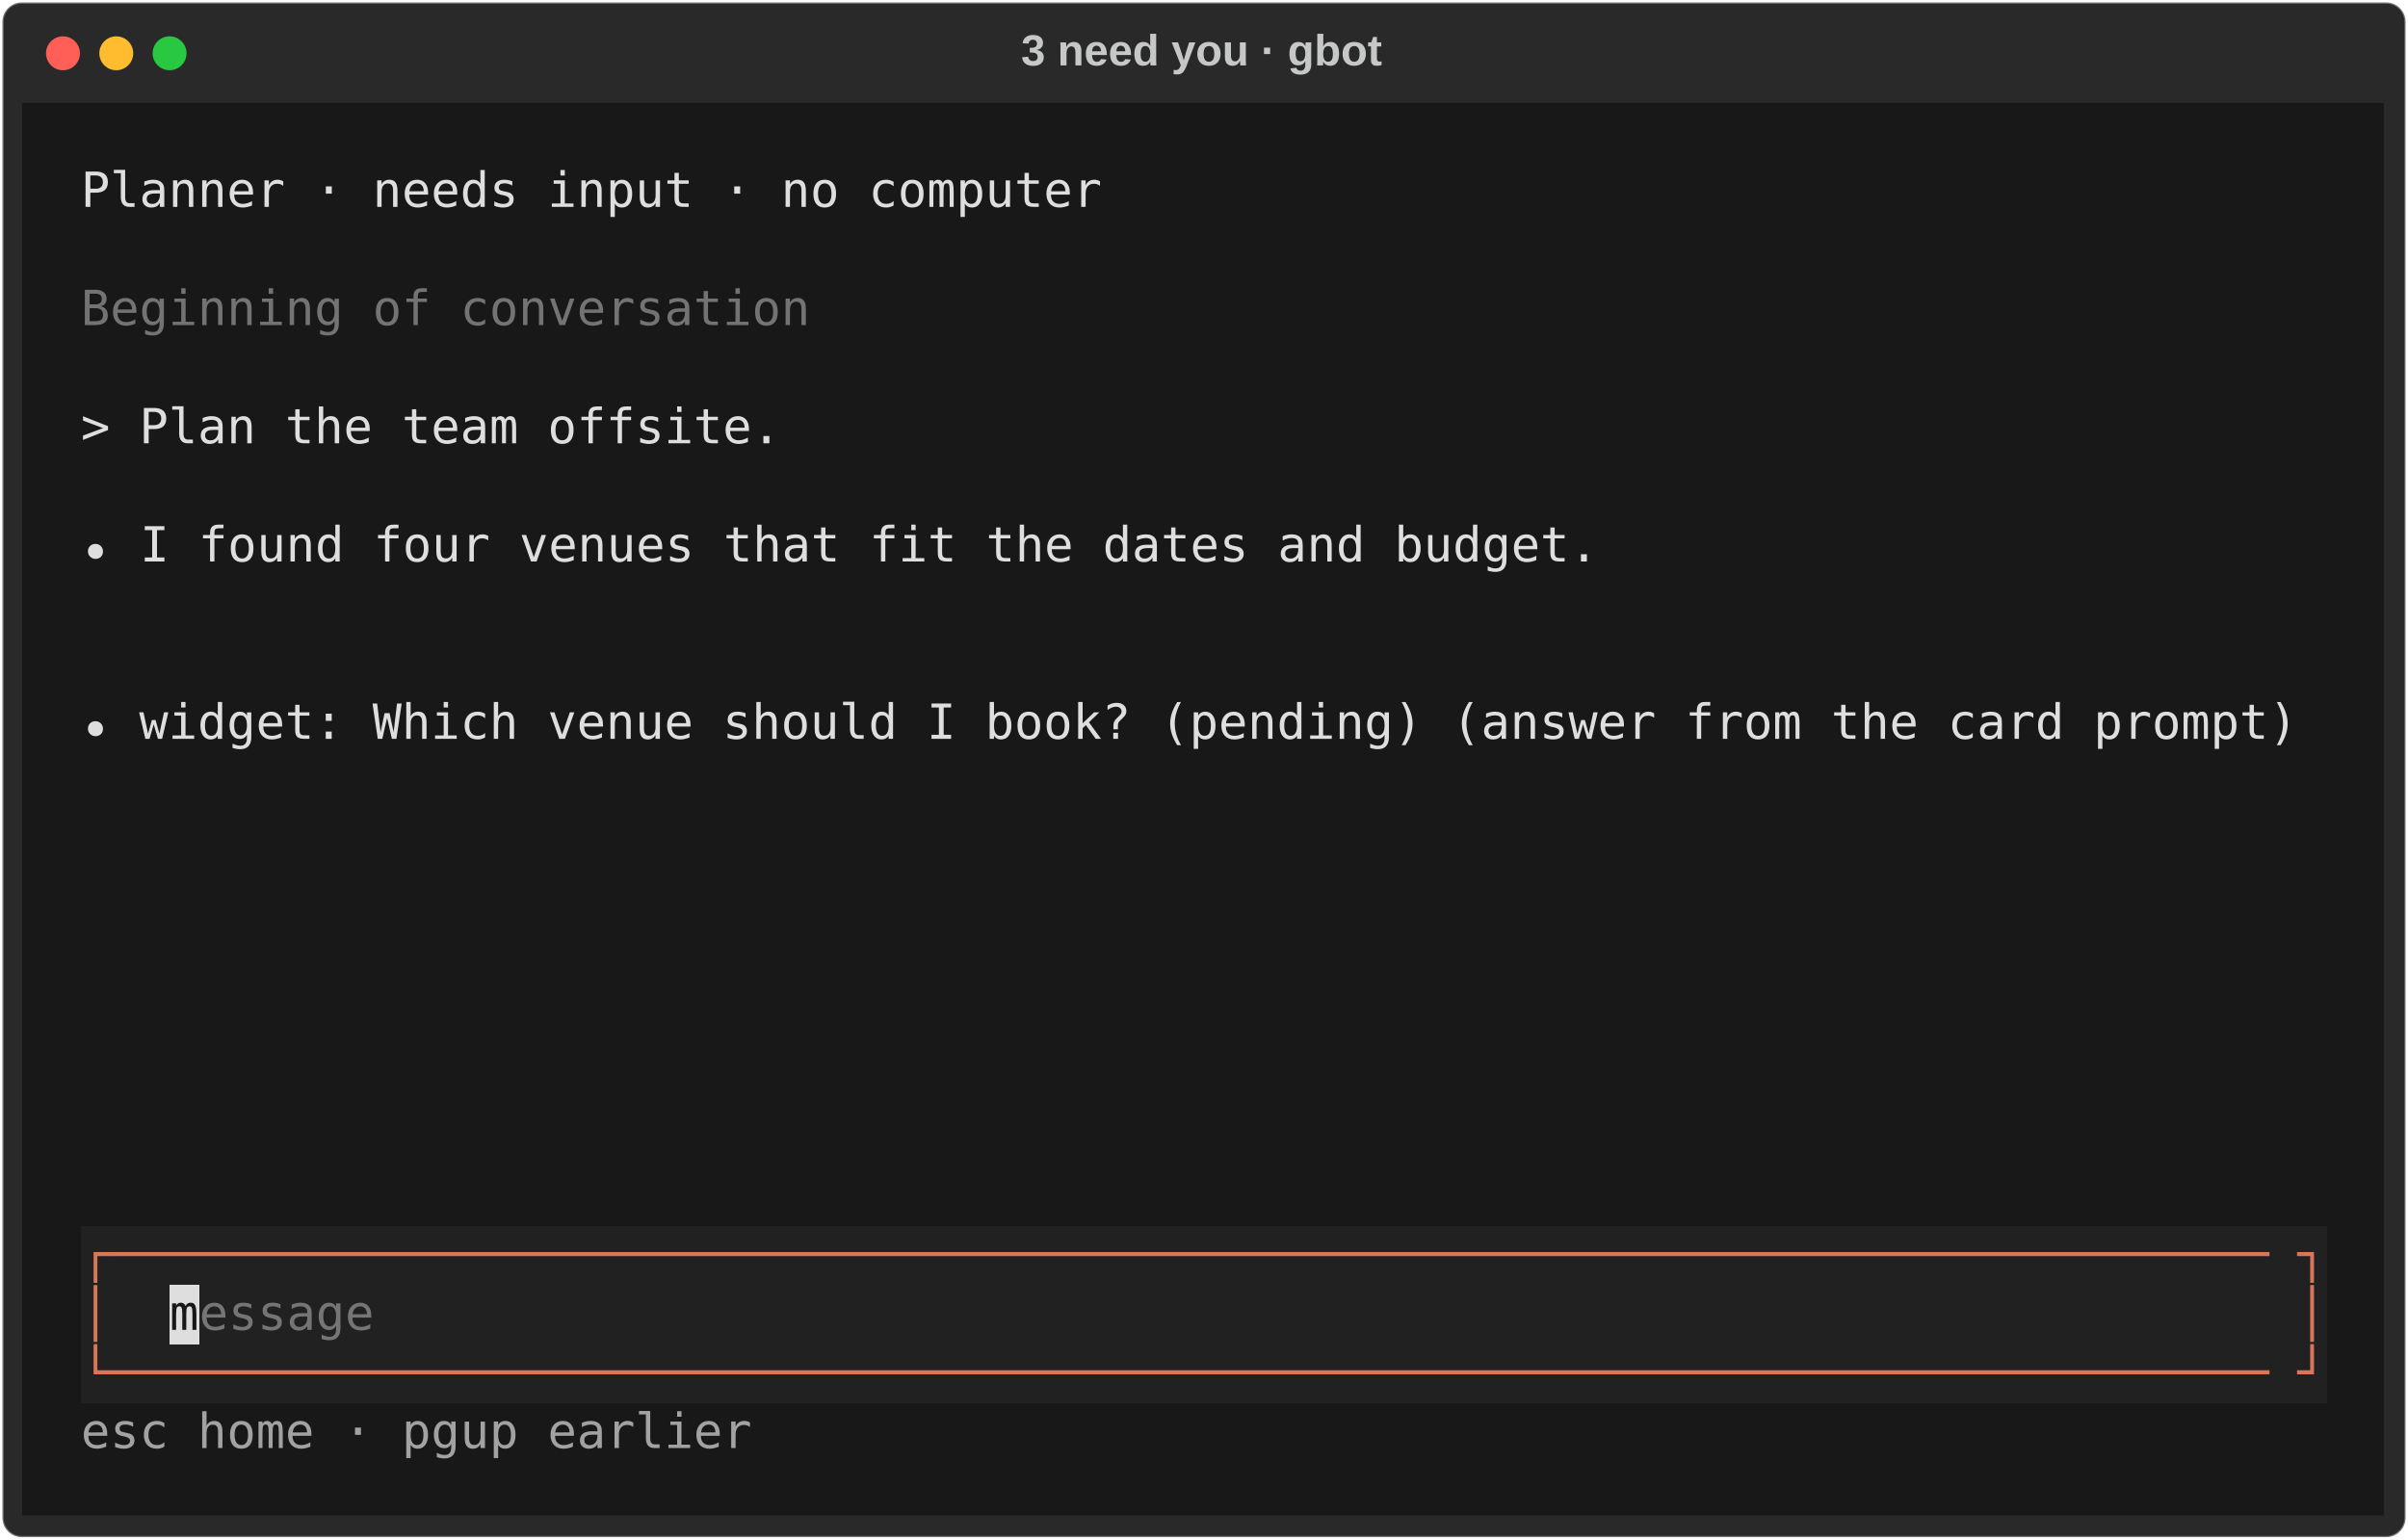
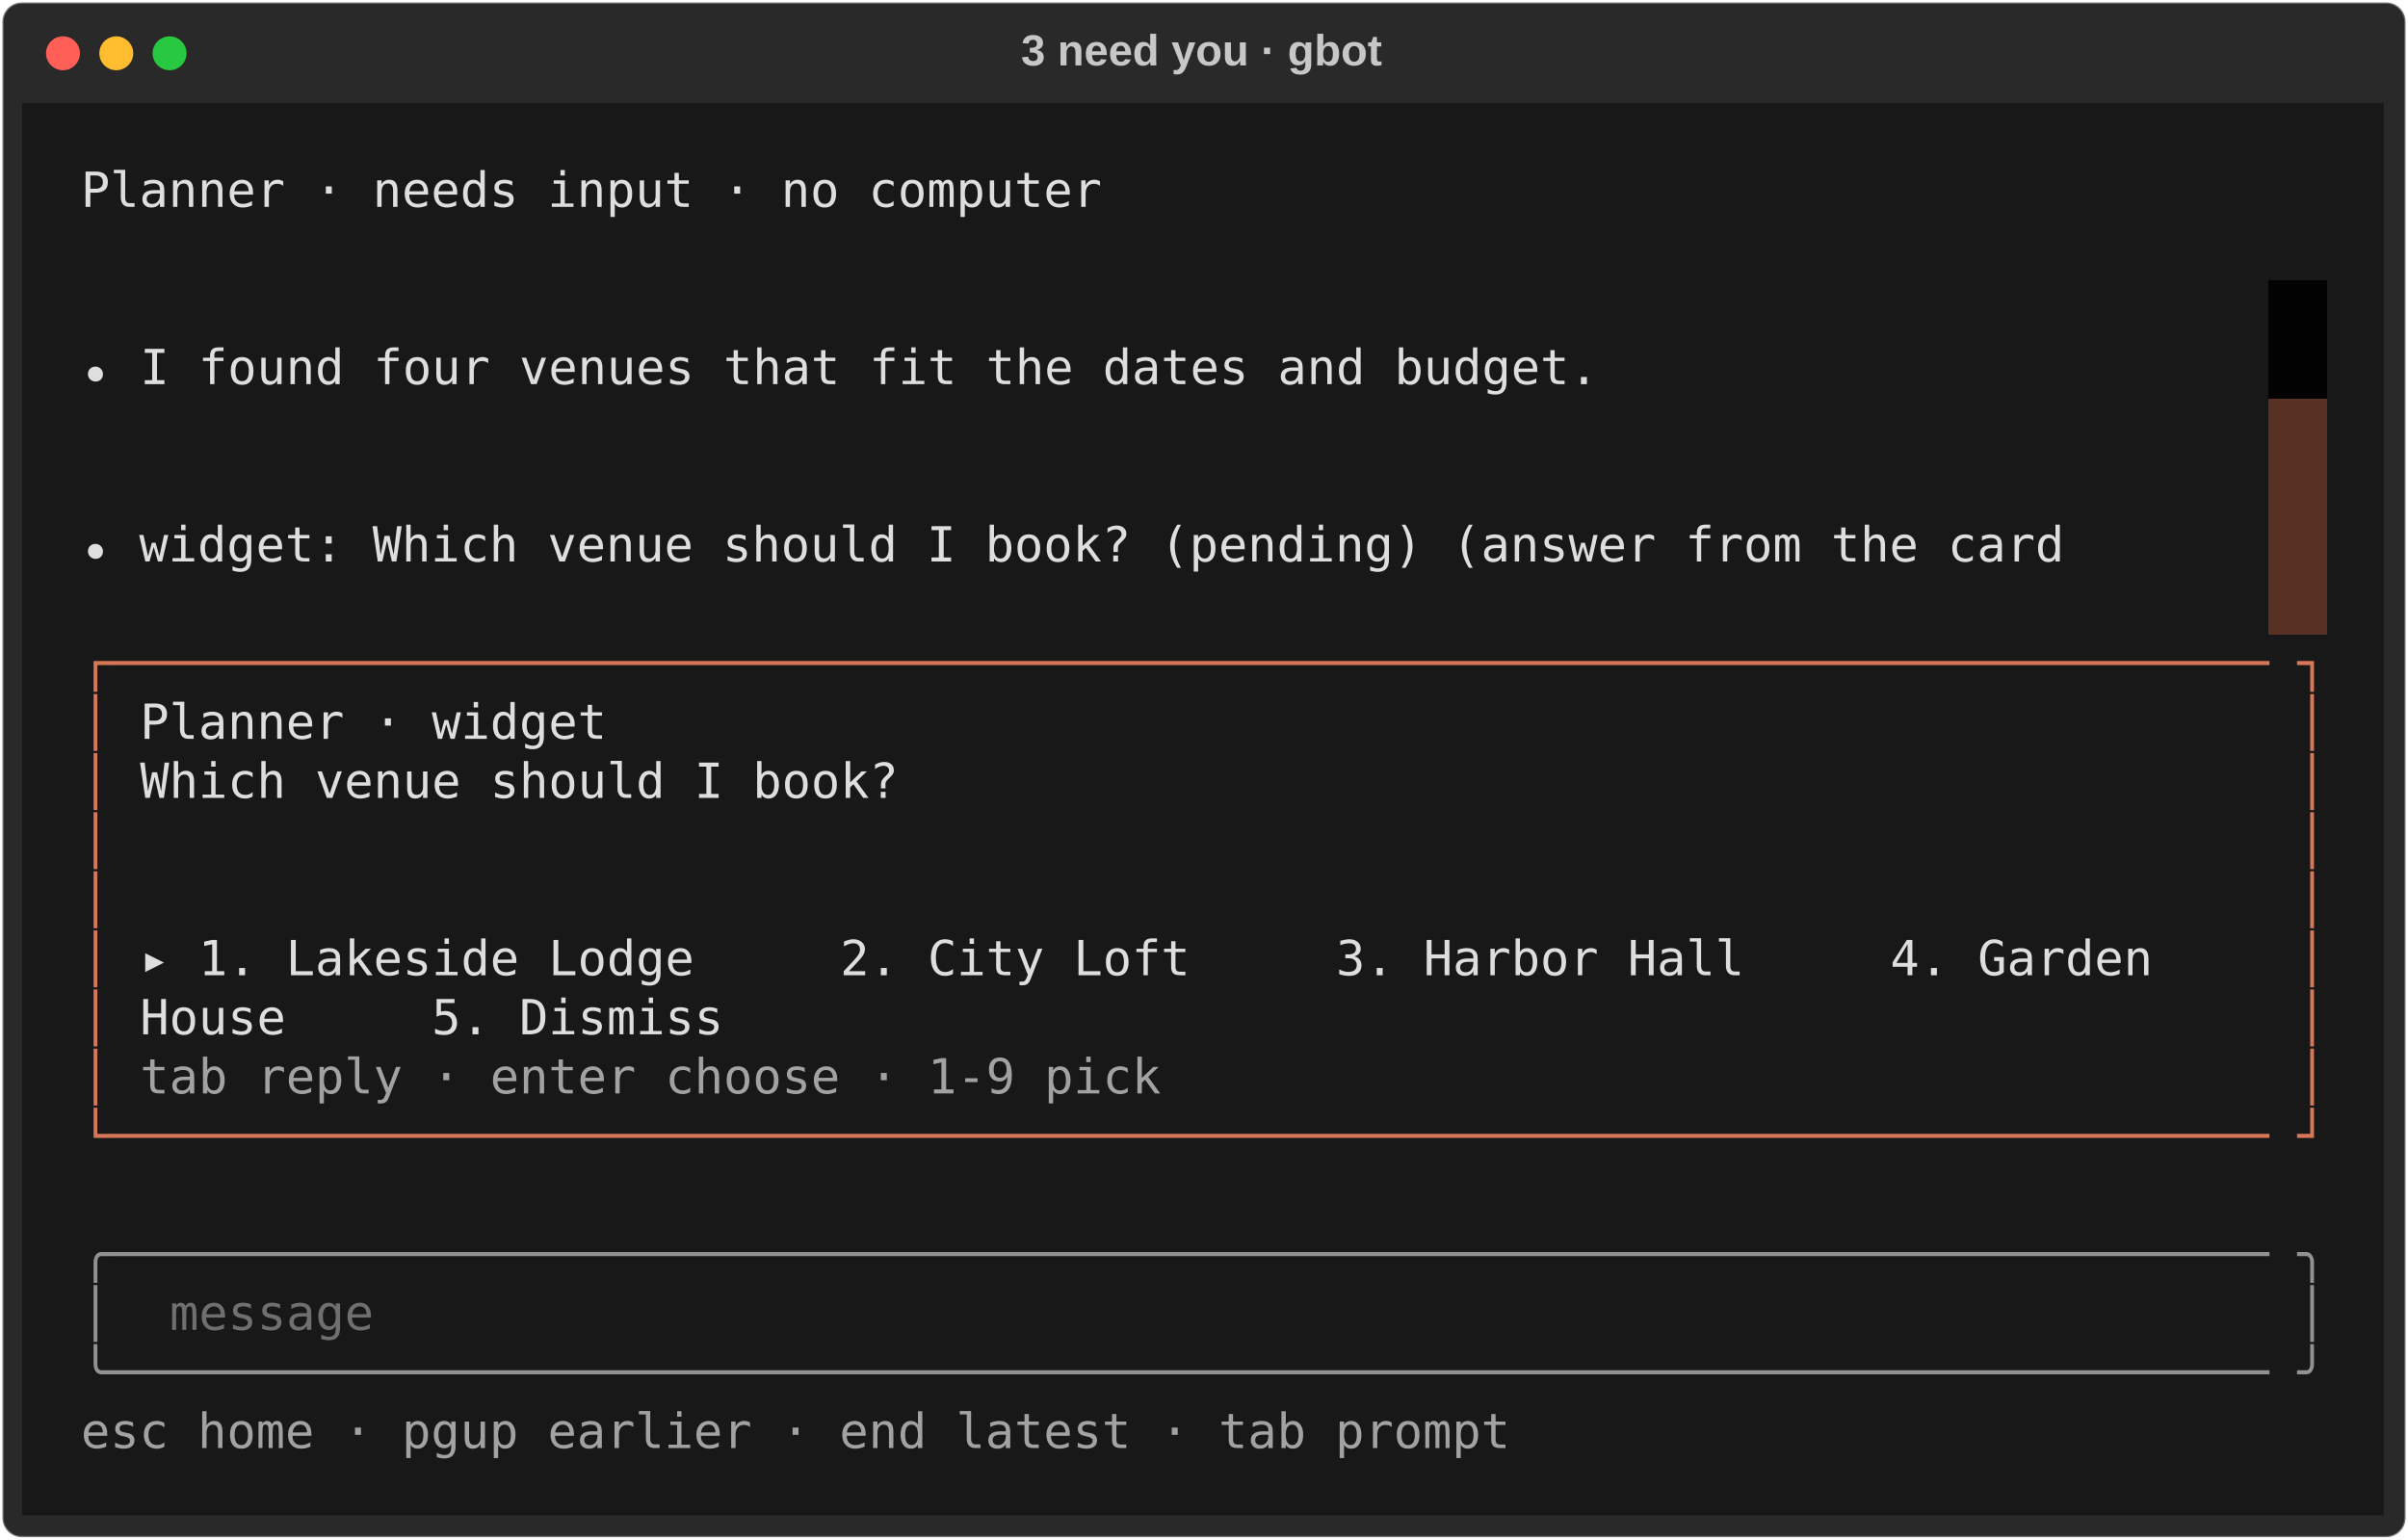
<svg xmlns="http://www.w3.org/2000/svg" class="rich-terminal" viewBox="0 0 994 635.6">
  <style>

    @font-face {
        font-family: "Fira Code";
        src: local("FiraCode-Regular"),
                url("https://cdnjs.cloudflare.com/ajax/libs/firacode/6.2.0/woff2/FiraCode-Regular.woff2") format("woff2"),
                url("https://cdnjs.cloudflare.com/ajax/libs/firacode/6.2.0/woff/FiraCode-Regular.woff") format("woff");
        font-style: normal;
        font-weight: 400;
    }
    @font-face {
        font-family: "Fira Code";
        src: local("FiraCode-Bold"),
                url("https://cdnjs.cloudflare.com/ajax/libs/firacode/6.2.0/woff2/FiraCode-Bold.woff2") format("woff2"),
                url("https://cdnjs.cloudflare.com/ajax/libs/firacode/6.2.0/woff/FiraCode-Bold.woff") format("woff");
        font-style: bold;
        font-weight: 700;
    }

-     .terminal-1713148472-matrix {
+     .terminal-622508922-matrix {
        font-family: Fira Code, monospace;
        font-size: 20px;
        line-height: 24.4px;
        font-variant-east-asian: full-width;
    }

-     .terminal-1713148472-title {
+     .terminal-622508922-title {
        font-size: 18px;
        font-weight: bold;
        font-family: arial;
    }

-     .terminal-1713148472-r1 { fill: #c5c8c6 }
- .terminal-1713148472-r2 { fill: #dedede }
- .terminal-1713148472-r3 { fill: #737373 }
- .terminal-1713148472-r4 { fill: #a2a2a2 }
- .terminal-1713148472-r5 { fill: #d87757 }
- .terminal-1713148472-r6 { fill: #181818 }
- .terminal-1713148472-r7 { fill: #757575 }
+     .terminal-622508922-r1 { fill: #c5c8c6 }
+ .terminal-622508922-r2 { fill: #dedede }
+ .terminal-622508922-r3 { fill: #181818 }
+ .terminal-622508922-r4 { fill: #d87757 }
+ .terminal-622508922-r5 { fill: #a2a2a2 }
+ .terminal-622508922-r6 { fill: #929292 }
+ .terminal-622508922-r7 { fill: #6f6f6f }
    </style>
  <defs>
-     <clipPath id="terminal-1713148472-clip-terminal">
+     <clipPath id="terminal-622508922-clip-terminal">
      <rect x="0" y="0" width="975.0" height="584.6" />
    </clipPath>
-     <clipPath id="terminal-1713148472-line-0">
+     <clipPath id="terminal-622508922-line-0">
      <rect x="0" y="1.5" width="976" height="24.65" />
    </clipPath>
-     <clipPath id="terminal-1713148472-line-1">
+     <clipPath id="terminal-622508922-line-1">
      <rect x="0" y="25.9" width="976" height="24.65" />
    </clipPath>
-     <clipPath id="terminal-1713148472-line-2">
+     <clipPath id="terminal-622508922-line-2">
      <rect x="0" y="50.3" width="976" height="24.65" />
    </clipPath>
-     <clipPath id="terminal-1713148472-line-3">
+     <clipPath id="terminal-622508922-line-3">
      <rect x="0" y="74.7" width="976" height="24.65" />
    </clipPath>
-     <clipPath id="terminal-1713148472-line-4">
+     <clipPath id="terminal-622508922-line-4">
      <rect x="0" y="99.1" width="976" height="24.65" />
    </clipPath>
-     <clipPath id="terminal-1713148472-line-5">
+     <clipPath id="terminal-622508922-line-5">
      <rect x="0" y="123.5" width="976" height="24.65" />
    </clipPath>
-     <clipPath id="terminal-1713148472-line-6">
+     <clipPath id="terminal-622508922-line-6">
      <rect x="0" y="147.9" width="976" height="24.65" />
    </clipPath>
-     <clipPath id="terminal-1713148472-line-7">
+     <clipPath id="terminal-622508922-line-7">
      <rect x="0" y="172.3" width="976" height="24.65" />
    </clipPath>
-     <clipPath id="terminal-1713148472-line-8">
+     <clipPath id="terminal-622508922-line-8">
      <rect x="0" y="196.7" width="976" height="24.65" />
    </clipPath>
-     <clipPath id="terminal-1713148472-line-9">
+     <clipPath id="terminal-622508922-line-9">
      <rect x="0" y="221.1" width="976" height="24.65" />
    </clipPath>
-     <clipPath id="terminal-1713148472-line-10">
+     <clipPath id="terminal-622508922-line-10">
      <rect x="0" y="245.5" width="976" height="24.65" />
    </clipPath>
-     <clipPath id="terminal-1713148472-line-11">
+     <clipPath id="terminal-622508922-line-11">
      <rect x="0" y="269.9" width="976" height="24.65" />
    </clipPath>
-     <clipPath id="terminal-1713148472-line-12">
+     <clipPath id="terminal-622508922-line-12">
      <rect x="0" y="294.3" width="976" height="24.65" />
    </clipPath>
-     <clipPath id="terminal-1713148472-line-13">
+     <clipPath id="terminal-622508922-line-13">
      <rect x="0" y="318.7" width="976" height="24.65" />
    </clipPath>
-     <clipPath id="terminal-1713148472-line-14">
+     <clipPath id="terminal-622508922-line-14">
      <rect x="0" y="343.1" width="976" height="24.65" />
    </clipPath>
-     <clipPath id="terminal-1713148472-line-15">
+     <clipPath id="terminal-622508922-line-15">
      <rect x="0" y="367.5" width="976" height="24.65" />
    </clipPath>
-     <clipPath id="terminal-1713148472-line-16">
+     <clipPath id="terminal-622508922-line-16">
      <rect x="0" y="391.9" width="976" height="24.65" />
    </clipPath>
-     <clipPath id="terminal-1713148472-line-17">
+     <clipPath id="terminal-622508922-line-17">
      <rect x="0" y="416.3" width="976" height="24.65" />
    </clipPath>
-     <clipPath id="terminal-1713148472-line-18">
+     <clipPath id="terminal-622508922-line-18">
      <rect x="0" y="440.7" width="976" height="24.65" />
    </clipPath>
-     <clipPath id="terminal-1713148472-line-19">
+     <clipPath id="terminal-622508922-line-19">
      <rect x="0" y="465.1" width="976" height="24.65" />
    </clipPath>
-     <clipPath id="terminal-1713148472-line-20">
+     <clipPath id="terminal-622508922-line-20">
      <rect x="0" y="489.5" width="976" height="24.65" />
    </clipPath>
-     <clipPath id="terminal-1713148472-line-21">
+     <clipPath id="terminal-622508922-line-21">
      <rect x="0" y="513.9" width="976" height="24.65" />
    </clipPath>
-     <clipPath id="terminal-1713148472-line-22">
+     <clipPath id="terminal-622508922-line-22">
      <rect x="0" y="538.3" width="976" height="24.65" />
    </clipPath>
  </defs>
  <rect fill="#292929" stroke="rgba(255,255,255,0.35)" stroke-width="1" x="1" y="1" width="992" height="633.6" rx="8" />
-   <text class="terminal-1713148472-title" fill="#c5c8c6" text-anchor="middle" x="496" y="27">3 need you · gbot</text>
+   <text class="terminal-622508922-title" fill="#c5c8c6" text-anchor="middle" x="496" y="27">3 need you · gbot</text>
  <g transform="translate(26,22)">
    <circle cx="0" cy="0" r="7" fill="#ff5f57" />
    <circle cx="22" cy="0" r="7" fill="#febc2e" />
    <circle cx="44" cy="0" r="7" fill="#28c840" />
  </g>
-   <g transform="translate(9, 41)" clip-path="url(#terminal-1713148472-clip-terminal)">
+   <g transform="translate(9, 41)" clip-path="url(#terminal-622508922-clip-terminal)">
    <rect fill="#181818" x="0" y="1.5" width="976" height="24.65" shape-rendering="crispEdges" />
    <rect fill="#181818" x="0" y="25.9" width="24.4" height="24.65" shape-rendering="crispEdges" />
    <rect fill="#181818" x="24.4" y="25.9" width="427" height="24.65" shape-rendering="crispEdges" />
    <rect fill="#181818" x="451.4" y="25.9" width="500.2" height="24.65" shape-rendering="crispEdges" />
    <rect fill="#181818" x="951.6" y="25.9" width="24.4" height="24.65" shape-rendering="crispEdges" />
    <rect fill="#181818" x="0" y="50.3" width="24.4" height="24.65" shape-rendering="crispEdges" />
    <rect fill="#181818" x="24.4" y="50.3" width="927.2" height="24.65" shape-rendering="crispEdges" />
    <rect fill="#181818" x="951.6" y="50.3" width="24.4" height="24.65" shape-rendering="crispEdges" />
    <rect fill="#181818" x="0" y="74.7" width="24.4" height="24.65" shape-rendering="crispEdges" />
-     <rect fill="#181818" x="24.4" y="74.7" width="305" height="24.65" shape-rendering="crispEdges" />
-     <rect fill="#181818" x="329.4" y="74.7" width="622.2" height="24.65" shape-rendering="crispEdges" />
+     <rect fill="#181818" x="24.4" y="74.7" width="902.8" height="24.65" shape-rendering="crispEdges" />
+     <rect fill="#020202" x="927.2" y="74.7" width="24.4" height="24.65" shape-rendering="crispEdges" />
    <rect fill="#181818" x="951.6" y="74.7" width="24.4" height="24.65" shape-rendering="crispEdges" />
    <rect fill="#181818" x="0" y="99.1" width="24.4" height="24.65" shape-rendering="crispEdges" />
-     <rect fill="#181818" x="24.4" y="99.1" width="927.2" height="24.65" shape-rendering="crispEdges" />
+     <rect fill="#181818" x="24.4" y="99.1" width="12.2" height="24.65" shape-rendering="crispEdges" />
+     <rect fill="#181818" x="36.6" y="99.1" width="12.2" height="24.65" shape-rendering="crispEdges" />
+     <rect fill="#181818" x="48.8" y="99.1" width="610" height="24.65" shape-rendering="crispEdges" />
+     <rect fill="#181818" x="658.8" y="99.1" width="268.4" height="24.65" shape-rendering="crispEdges" />
+     <rect fill="#020202" x="927.2" y="99.1" width="24.4" height="24.65" shape-rendering="crispEdges" />
    <rect fill="#181818" x="951.6" y="99.1" width="24.4" height="24.65" shape-rendering="crispEdges" />
    <rect fill="#181818" x="0" y="123.5" width="24.4" height="24.65" shape-rendering="crispEdges" />
-     <rect fill="#181818" x="24.4" y="123.5" width="292.8" height="24.65" shape-rendering="crispEdges" />
-     <rect fill="#181818" x="317.2" y="123.5" width="634.4" height="24.65" shape-rendering="crispEdges" />
+     <rect fill="#181818" x="24.4" y="123.5" width="24.4" height="24.65" shape-rendering="crispEdges" />
+     <rect fill="#181818" x="48.8" y="123.5" width="878.4" height="24.65" shape-rendering="crispEdges" />
+     <rect fill="#583024" x="927.2" y="123.5" width="24.4" height="24.65" shape-rendering="crispEdges" />
    <rect fill="#181818" x="951.6" y="123.5" width="24.4" height="24.65" shape-rendering="crispEdges" />
    <rect fill="#181818" x="0" y="147.9" width="24.4" height="24.65" shape-rendering="crispEdges" />
-     <rect fill="#181818" x="24.4" y="147.9" width="927.2" height="24.65" shape-rendering="crispEdges" />
+     <rect fill="#181818" x="24.4" y="147.9" width="902.8" height="24.65" shape-rendering="crispEdges" />
+     <rect fill="#583024" x="927.2" y="147.9" width="24.4" height="24.65" shape-rendering="crispEdges" />
    <rect fill="#181818" x="951.6" y="147.9" width="24.4" height="24.65" shape-rendering="crispEdges" />
    <rect fill="#181818" x="0" y="172.3" width="24.4" height="24.65" shape-rendering="crispEdges" />
-     <rect fill="#181818" x="24.4" y="172.3" width="12.2" height="24.65" shape-rendering="crispEdges" />
-     <rect fill="#181818" x="36.6" y="172.3" width="12.2" height="24.65" shape-rendering="crispEdges" />
-     <rect fill="#181818" x="48.8" y="172.3" width="610" height="24.65" shape-rendering="crispEdges" />
-     <rect fill="#181818" x="658.8" y="172.3" width="292.8" height="24.65" shape-rendering="crispEdges" />
+     <rect fill="#181818" x="24.4" y="172.3" width="829.6" height="24.65" shape-rendering="crispEdges" />
+     <rect fill="#181818" x="854" y="172.3" width="73.2" height="24.65" shape-rendering="crispEdges" />
+     <rect fill="#583024" x="927.2" y="172.3" width="24.4" height="24.65" shape-rendering="crispEdges" />
    <rect fill="#181818" x="951.6" y="172.3" width="24.4" height="24.65" shape-rendering="crispEdges" />
    <rect fill="#181818" x="0" y="196.7" width="24.4" height="24.65" shape-rendering="crispEdges" />
-     <rect fill="#181818" x="24.4" y="196.7" width="24.4" height="24.65" shape-rendering="crispEdges" />
-     <rect fill="#181818" x="48.8" y="196.7" width="902.8" height="24.65" shape-rendering="crispEdges" />
+     <rect fill="#181818" x="24.4" y="196.7" width="902.8" height="24.65" shape-rendering="crispEdges" />
+     <rect fill="#583024" x="927.2" y="196.7" width="24.4" height="24.65" shape-rendering="crispEdges" />
    <rect fill="#181818" x="951.6" y="196.7" width="24.4" height="24.65" shape-rendering="crispEdges" />
    <rect fill="#181818" x="0" y="221.1" width="24.4" height="24.65" shape-rendering="crispEdges" />
-     <rect fill="#181818" x="24.4" y="221.1" width="927.2" height="24.65" shape-rendering="crispEdges" />
+     <rect fill="#181818" x="24.4" y="221.1" width="12.2" height="24.65" shape-rendering="crispEdges" />
+     <rect fill="#181818" x="36.6" y="221.1" width="902.8" height="24.65" shape-rendering="crispEdges" />
+     <rect fill="#181818" x="939.4" y="221.1" width="12.2" height="24.65" shape-rendering="crispEdges" />
    <rect fill="#181818" x="951.6" y="221.1" width="24.4" height="24.65" shape-rendering="crispEdges" />
    <rect fill="#181818" x="0" y="245.5" width="24.4" height="24.65" shape-rendering="crispEdges" />
-     <rect fill="#181818" x="24.4" y="245.5" width="927.2" height="24.65" shape-rendering="crispEdges" />
+     <rect fill="#181818" x="24.4" y="245.5" width="12.2" height="24.65" shape-rendering="crispEdges" />
+     <rect fill="#181818" x="36.6" y="245.5" width="12.2" height="24.65" shape-rendering="crispEdges" />
+     <rect fill="#181818" x="48.8" y="245.5" width="195.2" height="24.65" shape-rendering="crispEdges" />
+     <rect fill="#181818" x="244" y="245.5" width="683.2" height="24.65" shape-rendering="crispEdges" />
+     <rect fill="#181818" x="927.2" y="245.5" width="12.2" height="24.65" shape-rendering="crispEdges" />
+     <rect fill="#181818" x="939.4" y="245.5" width="12.2" height="24.65" shape-rendering="crispEdges" />
    <rect fill="#181818" x="951.6" y="245.5" width="24.4" height="24.65" shape-rendering="crispEdges" />
    <rect fill="#181818" x="0" y="269.9" width="24.4" height="24.65" shape-rendering="crispEdges" />
-     <rect fill="#181818" x="24.4" y="269.9" width="927.2" height="24.65" shape-rendering="crispEdges" />
+     <rect fill="#181818" x="24.4" y="269.9" width="12.2" height="24.65" shape-rendering="crispEdges" />
+     <rect fill="#181818" x="36.6" y="269.9" width="12.2" height="24.65" shape-rendering="crispEdges" />
+     <rect fill="#181818" x="48.8" y="269.9" width="317.2" height="24.65" shape-rendering="crispEdges" />
+     <rect fill="#181818" x="366" y="269.9" width="561.2" height="24.65" shape-rendering="crispEdges" />
+     <rect fill="#181818" x="927.2" y="269.9" width="12.2" height="24.65" shape-rendering="crispEdges" />
+     <rect fill="#181818" x="939.4" y="269.9" width="12.2" height="24.65" shape-rendering="crispEdges" />
    <rect fill="#181818" x="951.6" y="269.9" width="24.4" height="24.65" shape-rendering="crispEdges" />
    <rect fill="#181818" x="0" y="294.3" width="24.4" height="24.65" shape-rendering="crispEdges" />
-     <rect fill="#181818" x="24.4" y="294.3" width="927.2" height="24.65" shape-rendering="crispEdges" />
+     <rect fill="#181818" x="24.4" y="294.3" width="12.2" height="24.65" shape-rendering="crispEdges" />
+     <rect fill="#181818" x="36.6" y="294.3" width="12.2" height="24.65" shape-rendering="crispEdges" />
+     <rect fill="#181818" x="48.8" y="294.3" width="0" height="24.65" shape-rendering="crispEdges" />
+     <rect fill="#181818" x="48.8" y="294.3" width="878.4" height="24.65" shape-rendering="crispEdges" />
+     <rect fill="#181818" x="927.2" y="294.3" width="12.2" height="24.65" shape-rendering="crispEdges" />
+     <rect fill="#181818" x="939.4" y="294.3" width="12.2" height="24.65" shape-rendering="crispEdges" />
    <rect fill="#181818" x="951.6" y="294.3" width="24.4" height="24.65" shape-rendering="crispEdges" />
    <rect fill="#181818" x="0" y="318.7" width="24.4" height="24.65" shape-rendering="crispEdges" />
-     <rect fill="#181818" x="24.4" y="318.7" width="927.2" height="24.65" shape-rendering="crispEdges" />
+     <rect fill="#181818" x="24.4" y="318.7" width="12.2" height="24.65" shape-rendering="crispEdges" />
+     <rect fill="#181818" x="36.6" y="318.7" width="12.2" height="24.65" shape-rendering="crispEdges" />
+     <rect fill="#181818" x="48.8" y="318.7" width="878.4" height="24.65" shape-rendering="crispEdges" />
+     <rect fill="#181818" x="927.2" y="318.7" width="12.2" height="24.65" shape-rendering="crispEdges" />
+     <rect fill="#181818" x="939.4" y="318.7" width="12.2" height="24.65" shape-rendering="crispEdges" />
    <rect fill="#181818" x="951.6" y="318.7" width="24.4" height="24.65" shape-rendering="crispEdges" />
    <rect fill="#181818" x="0" y="343.1" width="24.4" height="24.65" shape-rendering="crispEdges" />
-     <rect fill="#181818" x="24.4" y="343.1" width="927.2" height="24.65" shape-rendering="crispEdges" />
+     <rect fill="#181818" x="24.4" y="343.1" width="12.2" height="24.65" shape-rendering="crispEdges" />
+     <rect fill="#181818" x="36.6" y="343.1" width="12.2" height="24.65" shape-rendering="crispEdges" />
+     <rect fill="#181818" x="48.8" y="343.1" width="841.8" height="24.65" shape-rendering="crispEdges" />
+     <rect fill="#181818" x="890.6" y="343.1" width="36.6" height="24.65" shape-rendering="crispEdges" />
+     <rect fill="#181818" x="927.2" y="343.1" width="12.2" height="24.65" shape-rendering="crispEdges" />
+     <rect fill="#181818" x="939.4" y="343.1" width="12.2" height="24.65" shape-rendering="crispEdges" />
    <rect fill="#181818" x="951.6" y="343.1" width="24.4" height="24.65" shape-rendering="crispEdges" />
    <rect fill="#181818" x="0" y="367.5" width="24.4" height="24.65" shape-rendering="crispEdges" />
-     <rect fill="#181818" x="24.4" y="367.5" width="927.2" height="24.65" shape-rendering="crispEdges" />
+     <rect fill="#181818" x="24.4" y="367.5" width="12.2" height="24.65" shape-rendering="crispEdges" />
+     <rect fill="#181818" x="36.6" y="367.5" width="12.2" height="24.65" shape-rendering="crispEdges" />
+     <rect fill="#181818" x="48.8" y="367.5" width="244" height="24.65" shape-rendering="crispEdges" />
+     <rect fill="#181818" x="292.8" y="367.5" width="634.4" height="24.65" shape-rendering="crispEdges" />
+     <rect fill="#181818" x="927.2" y="367.5" width="12.2" height="24.65" shape-rendering="crispEdges" />
+     <rect fill="#181818" x="939.4" y="367.5" width="12.2" height="24.65" shape-rendering="crispEdges" />
    <rect fill="#181818" x="951.6" y="367.5" width="24.4" height="24.65" shape-rendering="crispEdges" />
    <rect fill="#181818" x="0" y="391.9" width="24.4" height="24.65" shape-rendering="crispEdges" />
-     <rect fill="#181818" x="24.4" y="391.9" width="927.2" height="24.65" shape-rendering="crispEdges" />
+     <rect fill="#181818" x="24.4" y="391.9" width="12.2" height="24.65" shape-rendering="crispEdges" />
+     <rect fill="#181818" x="36.6" y="391.9" width="12.2" height="24.65" shape-rendering="crispEdges" />
+     <rect fill="#181818" x="48.8" y="391.9" width="427" height="24.65" shape-rendering="crispEdges" />
+     <rect fill="#181818" x="475.8" y="391.9" width="451.4" height="24.65" shape-rendering="crispEdges" />
+     <rect fill="#181818" x="927.2" y="391.9" width="12.2" height="24.65" shape-rendering="crispEdges" />
+     <rect fill="#181818" x="939.4" y="391.9" width="12.2" height="24.65" shape-rendering="crispEdges" />
    <rect fill="#181818" x="951.6" y="391.9" width="24.4" height="24.65" shape-rendering="crispEdges" />
    <rect fill="#181818" x="0" y="416.3" width="24.4" height="24.65" shape-rendering="crispEdges" />
-     <rect fill="#181818" x="24.4" y="416.3" width="927.2" height="24.65" shape-rendering="crispEdges" />
+     <rect fill="#181818" x="24.4" y="416.3" width="12.2" height="24.65" shape-rendering="crispEdges" />
+     <rect fill="#181818" x="36.6" y="416.3" width="902.8" height="24.65" shape-rendering="crispEdges" />
+     <rect fill="#181818" x="939.4" y="416.3" width="12.2" height="24.65" shape-rendering="crispEdges" />
    <rect fill="#181818" x="951.6" y="416.3" width="24.4" height="24.65" shape-rendering="crispEdges" />
    <rect fill="#181818" x="0" y="440.7" width="24.4" height="24.65" shape-rendering="crispEdges" />
    <rect fill="#181818" x="24.4" y="440.7" width="0" height="24.65" shape-rendering="crispEdges" />
    <rect fill="#181818" x="24.4" y="440.7" width="927.2" height="24.65" shape-rendering="crispEdges" />
    <rect fill="#181818" x="951.6" y="440.7" width="24.4" height="24.65" shape-rendering="crispEdges" />
    <rect fill="#181818" x="0" y="465.1" width="24.4" height="24.65" shape-rendering="crispEdges" />
-     <rect fill="#212121" x="24.4" y="465.1" width="12.2" height="24.65" shape-rendering="crispEdges" />
-     <rect fill="#212121" x="36.6" y="465.1" width="902.8" height="24.65" shape-rendering="crispEdges" />
-     <rect fill="#212121" x="939.4" y="465.1" width="12.2" height="24.65" shape-rendering="crispEdges" />
+     <rect fill="#181818" x="24.4" y="465.1" width="12.2" height="24.65" shape-rendering="crispEdges" />
+     <rect fill="#181818" x="36.6" y="465.1" width="902.8" height="24.65" shape-rendering="crispEdges" />
+     <rect fill="#181818" x="939.4" y="465.1" width="12.2" height="24.65" shape-rendering="crispEdges" />
    <rect fill="#181818" x="951.6" y="465.1" width="24.4" height="24.65" shape-rendering="crispEdges" />
    <rect fill="#181818" x="0" y="489.5" width="24.4" height="24.65" shape-rendering="crispEdges" />
-     <rect fill="#212121" x="24.4" y="489.5" width="12.2" height="24.65" shape-rendering="crispEdges" />
-     <rect fill="#212121" x="36.6" y="489.5" width="24.4" height="24.65" shape-rendering="crispEdges" />
-     <rect fill="#dedede" x="61" y="489.5" width="12.2" height="24.65" shape-rendering="crispEdges" />
-     <rect fill="#212121" x="73.2" y="489.5" width="73.2" height="24.65" shape-rendering="crispEdges" />
-     <rect fill="#212121" x="146.4" y="489.5" width="768.6" height="24.65" shape-rendering="crispEdges" />
-     <rect fill="#212121" x="915" y="489.5" width="24.4" height="24.65" shape-rendering="crispEdges" />
-     <rect fill="#212121" x="939.4" y="489.5" width="12.2" height="24.65" shape-rendering="crispEdges" />
+     <rect fill="#181818" x="24.4" y="489.5" width="12.2" height="24.65" shape-rendering="crispEdges" />
+     <rect fill="#181818" x="36.6" y="489.5" width="24.4" height="24.65" shape-rendering="crispEdges" />
+     <rect fill="#181818" x="61" y="489.5" width="85.4" height="24.65" shape-rendering="crispEdges" />
+     <rect fill="#181818" x="146.4" y="489.5" width="768.6" height="24.65" shape-rendering="crispEdges" />
+     <rect fill="#181818" x="915" y="489.5" width="24.4" height="24.65" shape-rendering="crispEdges" />
+     <rect fill="#181818" x="939.4" y="489.5" width="12.2" height="24.65" shape-rendering="crispEdges" />
    <rect fill="#181818" x="951.6" y="489.5" width="24.4" height="24.65" shape-rendering="crispEdges" />
    <rect fill="#181818" x="0" y="513.9" width="24.4" height="24.65" shape-rendering="crispEdges" />
-     <rect fill="#212121" x="24.4" y="513.9" width="12.2" height="24.65" shape-rendering="crispEdges" />
-     <rect fill="#212121" x="36.6" y="513.9" width="902.8" height="24.65" shape-rendering="crispEdges" />
-     <rect fill="#212121" x="939.4" y="513.9" width="12.2" height="24.65" shape-rendering="crispEdges" />
+     <rect fill="#181818" x="24.4" y="513.9" width="12.2" height="24.65" shape-rendering="crispEdges" />
+     <rect fill="#181818" x="36.6" y="513.9" width="902.8" height="24.65" shape-rendering="crispEdges" />
+     <rect fill="#181818" x="939.4" y="513.9" width="12.2" height="24.65" shape-rendering="crispEdges" />
    <rect fill="#181818" x="951.6" y="513.9" width="24.4" height="24.65" shape-rendering="crispEdges" />
    <rect fill="#181818" x="0" y="538.3" width="24.4" height="24.65" shape-rendering="crispEdges" />
-     <rect fill="#181818" x="24.4" y="538.3" width="280.6" height="24.65" shape-rendering="crispEdges" />
-     <rect fill="#181818" x="305" y="538.3" width="646.6" height="24.65" shape-rendering="crispEdges" />
+     <rect fill="#181818" x="24.4" y="538.3" width="597.8" height="24.65" shape-rendering="crispEdges" />
+     <rect fill="#181818" x="622.2" y="538.3" width="329.4" height="24.65" shape-rendering="crispEdges" />
    <rect fill="#181818" x="951.6" y="538.3" width="24.4" height="24.65" shape-rendering="crispEdges" />
    <rect fill="#181818" x="0" y="562.7" width="976" height="24.65" shape-rendering="crispEdges" />
-     <g class="terminal-1713148472-matrix">
-       <text class="terminal-1713148472-r1" x="976" y="20" textLength="12.2" clip-path="url(#terminal-1713148472-line-0)">
- </text>
-       <text class="terminal-1713148472-r2" x="24.4" y="44.4" textLength="427" clip-path="url(#terminal-1713148472-line-1)">Planner · needs input · no computer</text>
-       <text class="terminal-1713148472-r1" x="976" y="44.4" textLength="12.2" clip-path="url(#terminal-1713148472-line-1)">
- </text>
-       <text class="terminal-1713148472-r1" x="976" y="68.8" textLength="12.2" clip-path="url(#terminal-1713148472-line-2)">
- </text>
-       <text class="terminal-1713148472-r3" x="24.4" y="93.2" textLength="305" clip-path="url(#terminal-1713148472-line-3)">Beginning of conversation</text>
-       <text class="terminal-1713148472-r1" x="976" y="93.2" textLength="12.2" clip-path="url(#terminal-1713148472-line-3)">
- </text>
-       <text class="terminal-1713148472-r1" x="976" y="117.6" textLength="12.2" clip-path="url(#terminal-1713148472-line-4)">
- </text>
-       <text class="terminal-1713148472-r2" x="24.4" y="142" textLength="292.8" clip-path="url(#terminal-1713148472-line-5)">&gt; Plan the team offsite.</text>
-       <text class="terminal-1713148472-r1" x="976" y="142" textLength="12.2" clip-path="url(#terminal-1713148472-line-5)">
- </text>
-       <text class="terminal-1713148472-r1" x="976" y="166.4" textLength="12.2" clip-path="url(#terminal-1713148472-line-6)">
- </text>
-       <text class="terminal-1713148472-r2" x="24.4" y="190.8" textLength="12.2" clip-path="url(#terminal-1713148472-line-7)">⏺</text>
-       <text class="terminal-1713148472-r2" x="48.8" y="190.8" textLength="610" clip-path="url(#terminal-1713148472-line-7)">I found four venues that fit the dates and budget.</text>
-       <text class="terminal-1713148472-r1" x="976" y="190.8" textLength="12.2" clip-path="url(#terminal-1713148472-line-7)">
- </text>
-       <text class="terminal-1713148472-r1" x="976" y="215.2" textLength="12.2" clip-path="url(#terminal-1713148472-line-8)">
- </text>
-       <text class="terminal-1713148472-r1" x="976" y="239.6" textLength="12.2" clip-path="url(#terminal-1713148472-line-9)">
- </text>
-       <text class="terminal-1713148472-r2" x="24.4" y="264" textLength="927.2" clip-path="url(#terminal-1713148472-line-10)">⏺ widget: Which venue should I book? (pending) (answer from the card prompt)</text>
-       <text class="terminal-1713148472-r1" x="976" y="264" textLength="12.2" clip-path="url(#terminal-1713148472-line-10)">
- </text>
-       <text class="terminal-1713148472-r1" x="976" y="288.4" textLength="12.2" clip-path="url(#terminal-1713148472-line-11)">
- </text>
-       <text class="terminal-1713148472-r1" x="976" y="312.8" textLength="12.2" clip-path="url(#terminal-1713148472-line-12)">
- </text>
-       <text class="terminal-1713148472-r1" x="976" y="337.2" textLength="12.2" clip-path="url(#terminal-1713148472-line-13)">
- </text>
-       <text class="terminal-1713148472-r1" x="976" y="361.6" textLength="12.2" clip-path="url(#terminal-1713148472-line-14)">
- </text>
-       <text class="terminal-1713148472-r1" x="976" y="386" textLength="12.2" clip-path="url(#terminal-1713148472-line-15)">
- </text>
-       <text class="terminal-1713148472-r1" x="976" y="410.4" textLength="12.2" clip-path="url(#terminal-1713148472-line-16)">
- </text>
-       <text class="terminal-1713148472-r1" x="976" y="434.8" textLength="12.2" clip-path="url(#terminal-1713148472-line-17)">
- </text>
-       <text class="terminal-1713148472-r1" x="976" y="459.2" textLength="12.2" clip-path="url(#terminal-1713148472-line-18)">
- </text>
-       <text class="terminal-1713148472-r5" x="24.4" y="483.6" textLength="12.2" clip-path="url(#terminal-1713148472-line-19)">┌</text>
-       <text class="terminal-1713148472-r5" x="36.6" y="483.6" textLength="902.8" clip-path="url(#terminal-1713148472-line-19)">──────────────────────────────────────────────────────────────────────────</text>
-       <text class="terminal-1713148472-r5" x="939.4" y="483.6" textLength="12.2" clip-path="url(#terminal-1713148472-line-19)">┐</text>
-       <text class="terminal-1713148472-r1" x="976" y="483.6" textLength="12.2" clip-path="url(#terminal-1713148472-line-19)">
- </text>
-       <text class="terminal-1713148472-r5" x="24.4" y="508" textLength="12.2" clip-path="url(#terminal-1713148472-line-20)">│</text>
-       <text class="terminal-1713148472-r6" x="61" y="508" textLength="12.2" clip-path="url(#terminal-1713148472-line-20)">m</text>
-       <text class="terminal-1713148472-r7" x="73.2" y="508" textLength="73.2" clip-path="url(#terminal-1713148472-line-20)">essage</text>
-       <text class="terminal-1713148472-r5" x="939.4" y="508" textLength="12.2" clip-path="url(#terminal-1713148472-line-20)">│</text>
-       <text class="terminal-1713148472-r1" x="976" y="508" textLength="12.2" clip-path="url(#terminal-1713148472-line-20)">
- </text>
-       <text class="terminal-1713148472-r5" x="24.4" y="532.4" textLength="12.2" clip-path="url(#terminal-1713148472-line-21)">└</text>
-       <text class="terminal-1713148472-r5" x="36.6" y="532.4" textLength="902.8" clip-path="url(#terminal-1713148472-line-21)">──────────────────────────────────────────────────────────────────────────</text>
-       <text class="terminal-1713148472-r5" x="939.4" y="532.4" textLength="12.2" clip-path="url(#terminal-1713148472-line-21)">┘</text>
-       <text class="terminal-1713148472-r1" x="976" y="532.4" textLength="12.2" clip-path="url(#terminal-1713148472-line-21)">
- </text>
-       <text class="terminal-1713148472-r4" x="24.4" y="556.8" textLength="280.6" clip-path="url(#terminal-1713148472-line-22)">esc home · pgup earlier</text>
-       <text class="terminal-1713148472-r1" x="976" y="556.8" textLength="12.2" clip-path="url(#terminal-1713148472-line-22)">
+     <g class="terminal-622508922-matrix">
+       <text class="terminal-622508922-r1" x="976" y="20" textLength="12.2" clip-path="url(#terminal-622508922-line-0)">
+ </text>
+       <text class="terminal-622508922-r2" x="24.4" y="44.4" textLength="427" clip-path="url(#terminal-622508922-line-1)">Planner · needs input · no computer</text>
+       <text class="terminal-622508922-r1" x="976" y="44.4" textLength="12.2" clip-path="url(#terminal-622508922-line-1)">
+ </text>
+       <text class="terminal-622508922-r1" x="976" y="68.8" textLength="12.2" clip-path="url(#terminal-622508922-line-2)">
+ </text>
+       <text class="terminal-622508922-r1" x="976" y="93.2" textLength="12.2" clip-path="url(#terminal-622508922-line-3)">
+ </text>
+       <text class="terminal-622508922-r2" x="24.4" y="117.6" textLength="12.2" clip-path="url(#terminal-622508922-line-4)">⏺</text>
+       <text class="terminal-622508922-r2" x="48.8" y="117.6" textLength="610" clip-path="url(#terminal-622508922-line-4)">I found four venues that fit the dates and budget.</text>
+       <text class="terminal-622508922-r1" x="976" y="117.6" textLength="12.2" clip-path="url(#terminal-622508922-line-4)">
+ </text>
+       <text class="terminal-622508922-r1" x="976" y="142" textLength="12.2" clip-path="url(#terminal-622508922-line-5)">
+ </text>
+       <text class="terminal-622508922-r1" x="976" y="166.4" textLength="12.2" clip-path="url(#terminal-622508922-line-6)">
+ </text>
+       <text class="terminal-622508922-r2" x="24.4" y="190.8" textLength="829.6" clip-path="url(#terminal-622508922-line-7)">⏺ widget: Which venue should I book? (pending) (answer from the card</text>
+       <text class="terminal-622508922-r1" x="976" y="190.8" textLength="12.2" clip-path="url(#terminal-622508922-line-7)">
+ </text>
+       <text class="terminal-622508922-r1" x="976" y="215.2" textLength="12.2" clip-path="url(#terminal-622508922-line-8)">
+ </text>
+       <text class="terminal-622508922-r4" x="24.4" y="239.6" textLength="12.2" clip-path="url(#terminal-622508922-line-9)">┌</text>
+       <text class="terminal-622508922-r4" x="36.6" y="239.6" textLength="902.8" clip-path="url(#terminal-622508922-line-9)">──────────────────────────────────────────────────────────────────────────</text>
+       <text class="terminal-622508922-r4" x="939.4" y="239.6" textLength="12.2" clip-path="url(#terminal-622508922-line-9)">┐</text>
+       <text class="terminal-622508922-r1" x="976" y="239.6" textLength="12.2" clip-path="url(#terminal-622508922-line-9)">
+ </text>
+       <text class="terminal-622508922-r4" x="24.4" y="264" textLength="12.2" clip-path="url(#terminal-622508922-line-10)">│</text>
+       <text class="terminal-622508922-r2" x="48.8" y="264" textLength="195.2" clip-path="url(#terminal-622508922-line-10)">Planner · widget</text>
+       <text class="terminal-622508922-r4" x="939.4" y="264" textLength="12.2" clip-path="url(#terminal-622508922-line-10)">│</text>
+       <text class="terminal-622508922-r1" x="976" y="264" textLength="12.2" clip-path="url(#terminal-622508922-line-10)">
+ </text>
+       <text class="terminal-622508922-r4" x="24.4" y="288.4" textLength="12.2" clip-path="url(#terminal-622508922-line-11)">│</text>
+       <text class="terminal-622508922-r2" x="48.8" y="288.4" textLength="317.2" clip-path="url(#terminal-622508922-line-11)">Which venue should I book?</text>
+       <text class="terminal-622508922-r4" x="939.4" y="288.4" textLength="12.2" clip-path="url(#terminal-622508922-line-11)">│</text>
+       <text class="terminal-622508922-r1" x="976" y="288.4" textLength="12.2" clip-path="url(#terminal-622508922-line-11)">
+ </text>
+       <text class="terminal-622508922-r4" x="24.4" y="312.8" textLength="12.2" clip-path="url(#terminal-622508922-line-12)">│</text>
+       <text class="terminal-622508922-r4" x="939.4" y="312.8" textLength="12.2" clip-path="url(#terminal-622508922-line-12)">│</text>
+       <text class="terminal-622508922-r1" x="976" y="312.8" textLength="12.2" clip-path="url(#terminal-622508922-line-12)">
+ </text>
+       <text class="terminal-622508922-r4" x="24.4" y="337.2" textLength="12.2" clip-path="url(#terminal-622508922-line-13)">│</text>
+       <text class="terminal-622508922-r4" x="939.4" y="337.2" textLength="12.2" clip-path="url(#terminal-622508922-line-13)">│</text>
+       <text class="terminal-622508922-r1" x="976" y="337.2" textLength="12.2" clip-path="url(#terminal-622508922-line-13)">
+ </text>
+       <text class="terminal-622508922-r4" x="24.4" y="361.6" textLength="12.2" clip-path="url(#terminal-622508922-line-14)">│</text>
+       <text class="terminal-622508922-r2" x="48.8" y="361.6" textLength="841.8" clip-path="url(#terminal-622508922-line-14)">▸ 1. Lakeside Lodge     2. City Loft     3. Harbor Hall     4. Garden</text>
+       <text class="terminal-622508922-r4" x="939.4" y="361.6" textLength="12.2" clip-path="url(#terminal-622508922-line-14)">│</text>
+       <text class="terminal-622508922-r1" x="976" y="361.6" textLength="12.2" clip-path="url(#terminal-622508922-line-14)">
+ </text>
+       <text class="terminal-622508922-r4" x="24.4" y="386" textLength="12.2" clip-path="url(#terminal-622508922-line-15)">│</text>
+       <text class="terminal-622508922-r2" x="48.8" y="386" textLength="244" clip-path="url(#terminal-622508922-line-15)">House     5. Dismiss</text>
+       <text class="terminal-622508922-r4" x="939.4" y="386" textLength="12.2" clip-path="url(#terminal-622508922-line-15)">│</text>
+       <text class="terminal-622508922-r1" x="976" y="386" textLength="12.2" clip-path="url(#terminal-622508922-line-15)">
+ </text>
+       <text class="terminal-622508922-r4" x="24.4" y="410.4" textLength="12.2" clip-path="url(#terminal-622508922-line-16)">│</text>
+       <text class="terminal-622508922-r5" x="48.8" y="410.4" textLength="427" clip-path="url(#terminal-622508922-line-16)">tab reply · enter choose · 1-9 pick</text>
+       <text class="terminal-622508922-r4" x="939.4" y="410.4" textLength="12.2" clip-path="url(#terminal-622508922-line-16)">│</text>
+       <text class="terminal-622508922-r1" x="976" y="410.4" textLength="12.2" clip-path="url(#terminal-622508922-line-16)">
+ </text>
+       <text class="terminal-622508922-r4" x="24.4" y="434.8" textLength="12.2" clip-path="url(#terminal-622508922-line-17)">└</text>
+       <text class="terminal-622508922-r4" x="36.6" y="434.8" textLength="902.8" clip-path="url(#terminal-622508922-line-17)">──────────────────────────────────────────────────────────────────────────</text>
+       <text class="terminal-622508922-r4" x="939.4" y="434.8" textLength="12.2" clip-path="url(#terminal-622508922-line-17)">┘</text>
+       <text class="terminal-622508922-r1" x="976" y="434.8" textLength="12.2" clip-path="url(#terminal-622508922-line-17)">
+ </text>
+       <text class="terminal-622508922-r1" x="976" y="459.2" textLength="12.2" clip-path="url(#terminal-622508922-line-18)">
+ </text>
+       <text class="terminal-622508922-r6" x="24.4" y="483.6" textLength="12.2" clip-path="url(#terminal-622508922-line-19)">╭</text>
+       <text class="terminal-622508922-r6" x="36.6" y="483.6" textLength="902.8" clip-path="url(#terminal-622508922-line-19)">──────────────────────────────────────────────────────────────────────────</text>
+       <text class="terminal-622508922-r6" x="939.4" y="483.6" textLength="12.2" clip-path="url(#terminal-622508922-line-19)">╮</text>
+       <text class="terminal-622508922-r1" x="976" y="483.6" textLength="12.2" clip-path="url(#terminal-622508922-line-19)">
+ </text>
+       <text class="terminal-622508922-r6" x="24.4" y="508" textLength="12.2" clip-path="url(#terminal-622508922-line-20)">│</text>
+       <text class="terminal-622508922-r7" x="61" y="508" textLength="85.4" clip-path="url(#terminal-622508922-line-20)">message</text>
+       <text class="terminal-622508922-r6" x="939.4" y="508" textLength="12.2" clip-path="url(#terminal-622508922-line-20)">│</text>
+       <text class="terminal-622508922-r1" x="976" y="508" textLength="12.2" clip-path="url(#terminal-622508922-line-20)">
+ </text>
+       <text class="terminal-622508922-r6" x="24.4" y="532.4" textLength="12.2" clip-path="url(#terminal-622508922-line-21)">╰</text>
+       <text class="terminal-622508922-r6" x="36.6" y="532.4" textLength="902.8" clip-path="url(#terminal-622508922-line-21)">──────────────────────────────────────────────────────────────────────────</text>
+       <text class="terminal-622508922-r6" x="939.4" y="532.4" textLength="12.2" clip-path="url(#terminal-622508922-line-21)">╯</text>
+       <text class="terminal-622508922-r1" x="976" y="532.4" textLength="12.2" clip-path="url(#terminal-622508922-line-21)">
+ </text>
+       <text class="terminal-622508922-r5" x="24.4" y="556.8" textLength="597.8" clip-path="url(#terminal-622508922-line-22)">esc home · pgup earlier · end latest · tab prompt</text>
+       <text class="terminal-622508922-r1" x="976" y="556.8" textLength="12.2" clip-path="url(#terminal-622508922-line-22)">
</text>
    </g>
  </g>
</svg>
